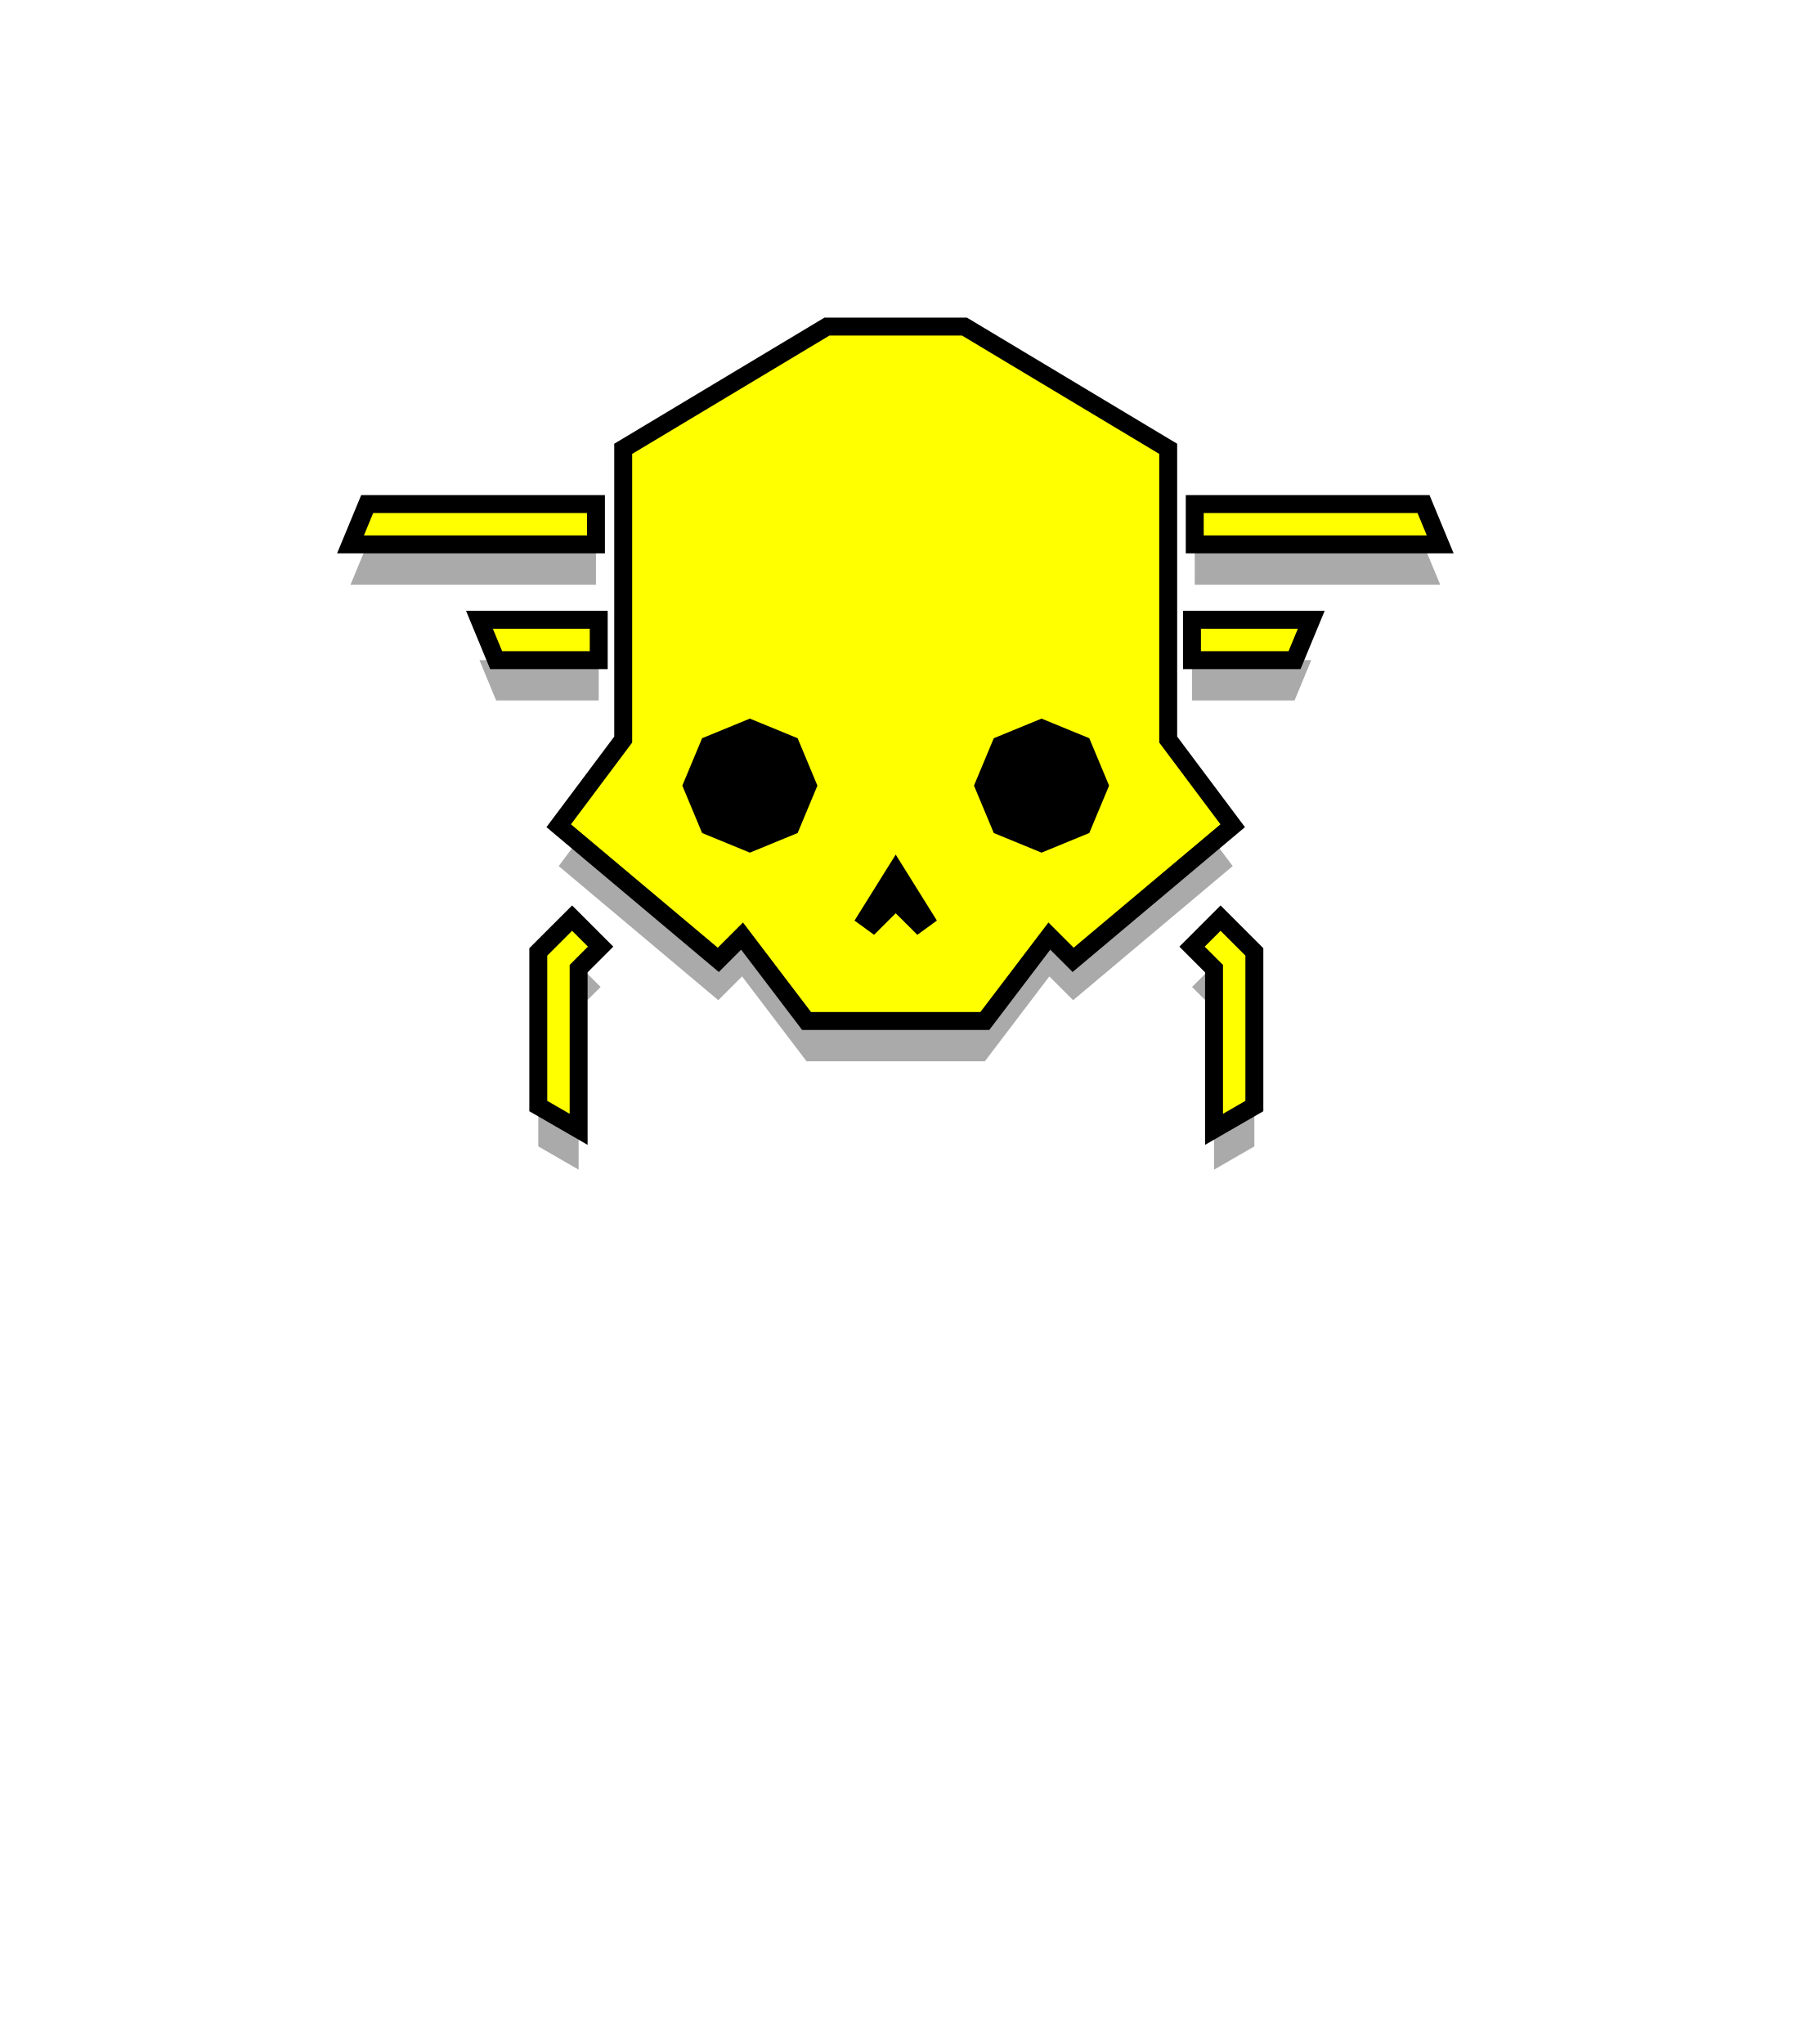
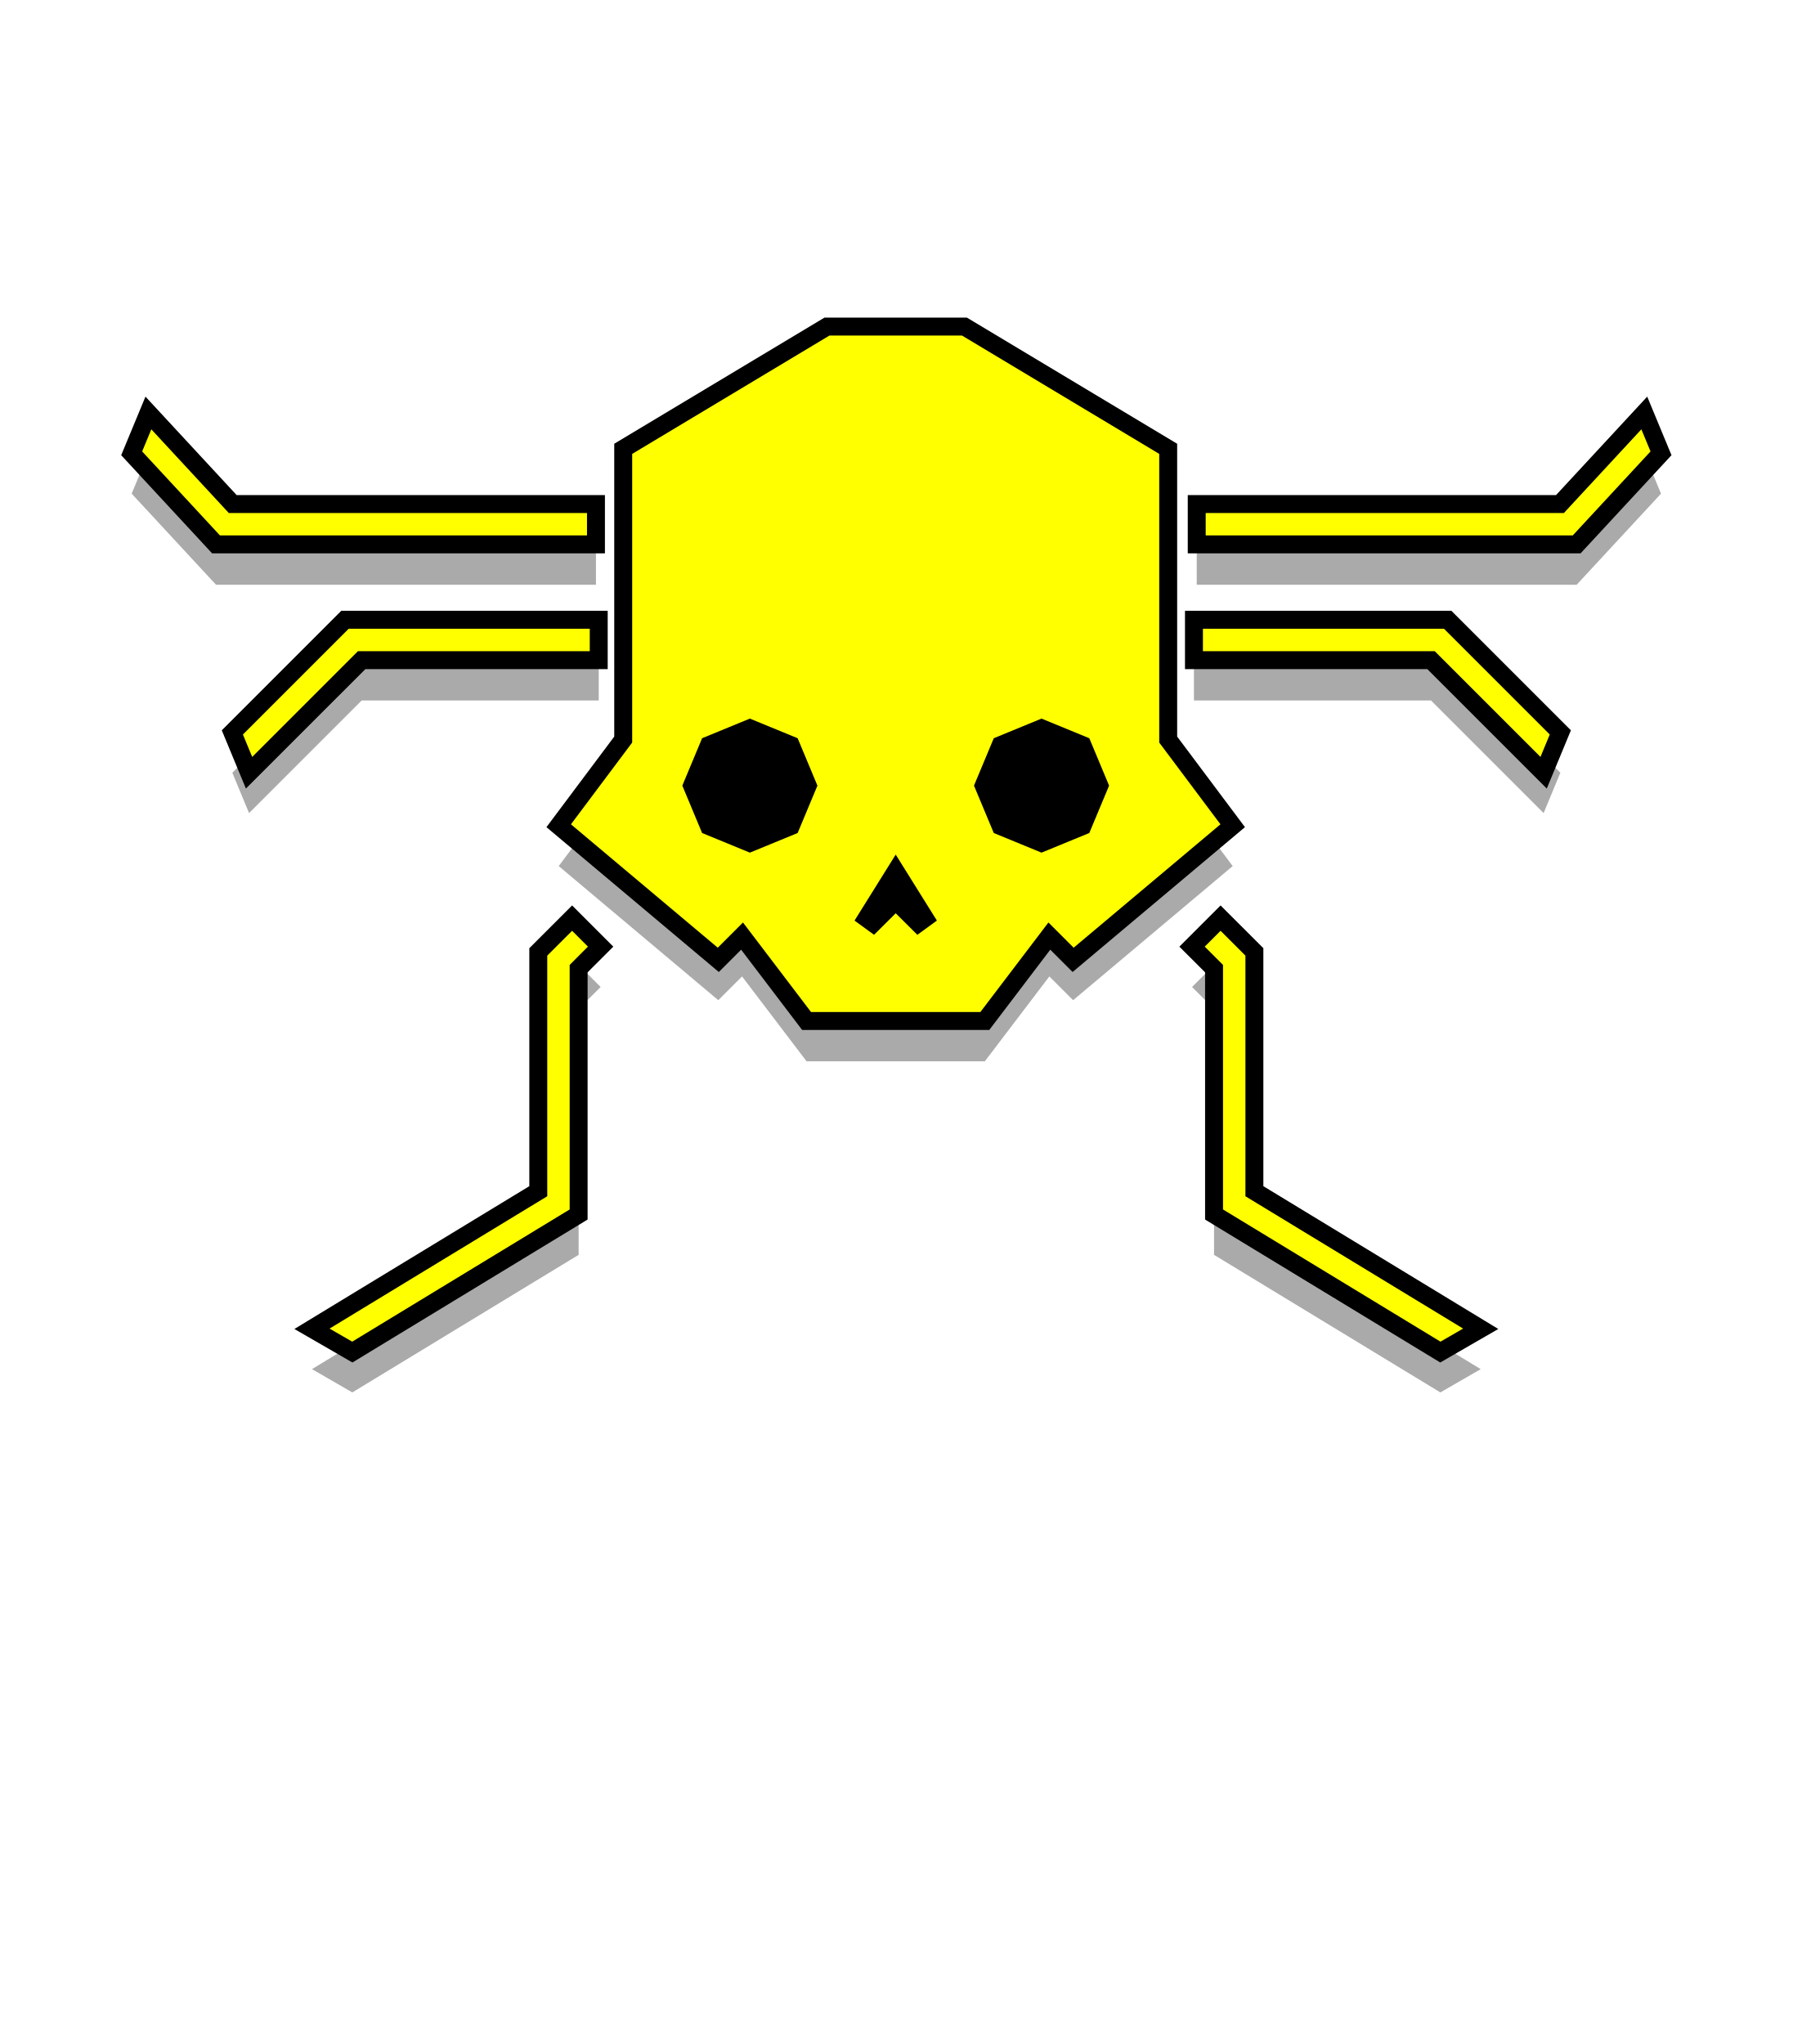
<svg xmlns="http://www.w3.org/2000/svg" xmlns:xlink="http://www.w3.org/1999/xlink" width="200" height="228" viewBox="0 0 200 228" version="1.1" id="svg1" xml:space="preserve">
  <defs id="defs1">
    <linearGradient id="linearGradient6">
      <stop style="stop-color:#262626;stop-opacity:1;" offset="0" id="stop6" />
      <stop style="stop-color:#0f0f0f;stop-opacity:1;" offset="1" id="stop7" />
    </linearGradient>
    <linearGradient xlink:href="#linearGradient6" id="linearGradient64" gradientUnits="userSpaceOnUse" gradientTransform="matrix(1.02846,0,0,1.971572,24.95312,17.98573)" x1="26.458" y1="-2.022" x2="26.458" y2="99.42" />
  </defs>
  <path id="path4" style="display:inline;fill:#aaaaaa;fill-opacity:1;stroke:none;stroke-width:2;stroke-linecap:round;stroke-dasharray:none;stroke-opacity:1" d="M 92.242,40.929 69.517,54.564 v 32.431 l -7.196,9.612 17.801,14.961 2.651,-2.651 7.196,9.468 h 9.943 9.943 l 7.196,-9.468 2.651,2.651 17.801,-14.961 -7.196,-9.612 V 54.564 L 107.582,40.929 h -7.67 z" />
-   <path style="baseline-shift:baseline;display:inline;overflow:visible;opacity:1;fill:#aaaaaa;fill-opacity:1;stroke:none;stroke-width:2;stroke-linecap:square;stroke-dasharray:none;stroke-opacity:1;enable-background:accumulate;stop-color:#000000;stop-opacity:1" d="m 53.48,73.635 1.863,4.5 9.193,0 h 2.25 v -4.5 h -2.25 z" id="path5" />
-   <path style="baseline-shift:baseline;display:inline;overflow:visible;opacity:1;fill:#aaaaaa;fill-opacity:1;fill-rule:evenodd;stroke:none;stroke-width:2;stroke-linecap:square;stroke-dasharray:none;stroke-opacity:1;enable-background:accumulate;stop-color:#000000;stop-opacity:1" d="m 39.096,65.225 25.131,0 h 2.25 v -4.5 h -2.25 l -23.268,0 z" id="path7" />
-   <path style="baseline-shift:baseline;display:inline;overflow:visible;opacity:1;fill:#aaaaaa;fill-opacity:1;fill-rule:evenodd;stroke:none;stroke-width:2;stroke-linecap:square;stroke-dasharray:none;stroke-opacity:1;enable-background:accumulate;stop-color:#000000;stop-opacity:1" d="m 63.816,106.912 -1.592,1.59 -2.18,2.18 0,17.193 4.5,2.598 0,-17.926 0.861,-0.863 1.592,-1.59 z" id="path9" />
-   <path style="baseline-shift:baseline;display:inline;overflow:visible;opacity:1;fill:#aaaaaa;fill-opacity:1;fill-rule:evenodd;stroke:none;stroke-width:2;stroke-linecap:square;stroke-dasharray:none;stroke-opacity:1;enable-background:accumulate;stop-color:#000000;stop-opacity:1" d="m 136.15,106.912 -3.182,3.182 1.59,1.59 0.861,0.863 0,17.926 4.5,-2.598 0,-17.193 -2.18,-2.18 z" id="path10" />
+   <path style="baseline-shift:baseline;display:inline;overflow:visible;opacity:1;fill:#aaaaaa;fill-opacity:1;stroke:none;stroke-width:2;stroke-linecap:square;stroke-dasharray:none;stroke-opacity:1;enable-background:accumulate;stop-color:#000000;stop-opacity:1" d="m 38.48,73.635 -12.562,12.562 1.863,4.5 12.562,-12.562 h 24.193 2.25 v -4.5 h -2.25 z" id="path5" />
+   <path style="baseline-shift:baseline;display:inline;overflow:visible;opacity:1;fill:#aaaaaa;fill-opacity:1;fill-rule:evenodd;stroke:none;stroke-width:2;stroke-linecap:square;stroke-dasharray:none;stroke-opacity:1;enable-background:accumulate;stop-color:#000000;stop-opacity:1" d="m 14.688,55.066 9.408,10.158 h 40.131 2.25 v -4.5 h -2.25 -38.268 l -9.406,-10.158 z" id="path7" />
+   <path style="baseline-shift:baseline;display:inline;overflow:visible;opacity:1;fill:#aaaaaa;fill-opacity:1;fill-rule:evenodd;stroke:none;stroke-width:2;stroke-linecap:square;stroke-dasharray:none;stroke-opacity:1;enable-background:accumulate;stop-color:#000000;stop-opacity:1" d="m 63.816,106.912 -1.592,1.59 -2.18,2.18 V 137.375 l -25.244,15.346 4.5,2.598 25.244,-15.346 v -27.426 l 0.861,-0.863 1.592,-1.59 z" id="path9" />
  <path id="path56" style="display:inline;fill:#ffff00;fill-opacity:1;stroke:#000000;stroke-width:2;stroke-linecap:round;stroke-dasharray:none;stroke-opacity:1" d="M 92.242,36.429 69.517,50.064 v 32.431 l -7.196,9.612 17.801,14.961 2.651,-2.651 7.196,9.468 h 9.943 9.943 l 7.196,-9.468 2.651,2.651 17.801,-14.961 -7.196,-9.612 V 50.064 L 107.582,36.429 h -7.67 z" />
  <path id="ellipse56" style="stroke-width:5.382;stroke-linecap:round" d="m 91.18,87.633 -2.207,5.286 -5.328,2.19 -5.328,-2.19 -2.207,-5.286 2.207,-5.286 5.328,-2.19 5.328,2.19 2.207,5.286 v 0" />
  <path id="path57" style="fill:#000000;fill-opacity:1;stroke:none;stroke-width:5.448;stroke-linecap:round" d="m 99.912,95.325 -4.593,7.362 2.178,1.586 2.415,-2.402 2.415,2.402 2.178,-1.586 z" />
  <path id="ellipse57" style="stroke-width:5.382;stroke-linecap:round" d="m 108.644,87.633 2.207,5.286 5.328,2.19 5.328,-2.19 2.207,-5.286 -2.207,-5.286 -5.328,-2.19 -5.328,2.19 -2.207,5.286 v 0" />
-   <path style="baseline-shift:baseline;display:inline;overflow:visible;opacity:1;fill:#ffff00;stroke:#000000;stroke-width:2;stroke-linecap:square;stroke-dasharray:none;stroke-opacity:1;enable-background:accumulate;stop-color:#000000;stop-opacity:1" d="m 53.48,69.135 1.863,4.5 9.193,0 h 2.25 v -4.5 h -2.25 z" id="path58" />
-   <path style="baseline-shift:baseline;display:inline;overflow:visible;opacity:1;fill:#ffff00;fill-rule:evenodd;stroke:#000000;stroke-width:2;stroke-linecap:square;stroke-dasharray:none;stroke-opacity:1;enable-background:accumulate;stop-color:#000000;stop-opacity:1" d="m 39.096,60.725 c 0,0 11.754,0 25.131,0 0.75,0 2.25,0 2.25,0 v -4.5 h -2.25 l -23.268,0 z" id="path1" />
-   <path style="baseline-shift:baseline;display:inline;overflow:visible;fill:#aaaaaa;fill-opacity:1;stroke:none;stroke-width:2;stroke-linecap:square;stroke-dasharray:none;stroke-opacity:1;enable-background:accumulate;stop-color:#000000" d="m 146.265,73.635 -1.863,4.5 h -9.193 -2.25 v -4.5 h 2.25 z" id="path5-8" />
-   <path style="baseline-shift:baseline;display:inline;overflow:visible;fill:#aaaaaa;fill-opacity:1;fill-rule:evenodd;stroke:none;stroke-width:2;stroke-linecap:square;stroke-dasharray:none;stroke-opacity:1;enable-background:accumulate;stop-color:#000000" d="m 160.65,65.225 h -25.131 -2.25 v -4.5 h 2.25 23.268 z" id="path7-8" />
-   <path style="baseline-shift:baseline;display:inline;overflow:visible;fill:#ffff00;stroke:#000000;stroke-width:2;stroke-linecap:square;stroke-dasharray:none;stroke-opacity:1;enable-background:accumulate;stop-color:#000000" d="m 146.265,69.135 -1.863,4.5 h -9.193 -2.25 v -4.5 h 2.25 z" id="path58-2" />
-   <path style="baseline-shift:baseline;display:inline;overflow:visible;fill:#ffff00;fill-rule:evenodd;stroke:#000000;stroke-width:2;stroke-linecap:square;stroke-dasharray:none;stroke-opacity:1;enable-background:accumulate;stop-color:#000000" d="m 160.65,60.725 c 0,0 -11.754,0 -25.131,0 -0.75,0 -2.25,0 -2.25,0 v -4.5 h 2.25 23.268 z" id="path1-4" />
-   <path style="baseline-shift:baseline;display:inline;overflow:visible;opacity:1;fill:#ffff00;fill-rule:evenodd;stroke:#000000;stroke-width:2;stroke-linecap:square;stroke-dasharray:none;stroke-opacity:1;enable-background:accumulate;stop-color:#000000;stop-opacity:1" d="m 63.816,102.412 -1.592,1.59 -2.18,2.18 0,17.193 4.5,2.598 0,-17.926 0.861,-0.863 1.592,-1.59 z" id="path2" />
-   <path style="baseline-shift:baseline;display:inline;overflow:visible;opacity:1;fill:#ffff00;fill-rule:evenodd;stroke:#000000;stroke-width:2;stroke-linecap:square;stroke-dasharray:none;stroke-opacity:1;enable-background:accumulate;stop-color:#000000;stop-opacity:1" d="m 136.15,102.412 -3.182,3.182 1.59,1.59 0.861,0.863 0,17.926 4.5,-2.598 0,-17.193 -2.18,-2.18 z" id="path3" />
+   <path style="baseline-shift:baseline;display:inline;overflow:visible;opacity:1;fill:#ffff00;stroke:#000000;stroke-width:2;stroke-linecap:square;stroke-dasharray:none;stroke-opacity:1;enable-background:accumulate;stop-color:#000000;stop-opacity:1" d="m 38.48,69.135 -12.562,12.562 1.863,4.5 12.562,-12.562 h 24.193 2.25 v -4.5 h -2.25 z" id="path58" />
+   <path style="baseline-shift:baseline;display:inline;overflow:visible;opacity:1;fill:#ffff00;fill-rule:evenodd;stroke:#000000;stroke-width:2;stroke-linecap:square;stroke-dasharray:none;stroke-opacity:1;enable-background:accumulate;stop-color:#000000;stop-opacity:1" d="m 14.688,50.566 9.408,10.158 h 40.131 2.25 v -4.5 h -2.25 -38.268 l -9.406,-10.158 z" id="path1" />
+   <path style="baseline-shift:baseline;display:inline;overflow:visible;opacity:1;fill:#ffff00;fill-rule:evenodd;stroke:#000000;stroke-width:2;stroke-linecap:square;stroke-dasharray:none;stroke-opacity:1;enable-background:accumulate;stop-color:#000000;stop-opacity:1" d="m 63.816,102.412 -1.592,1.59 -2.18,2.18 V 132.875 l -25.244,15.346 4.5,2.598 25.244,-15.346 v -27.426 l 0.861,-0.863 1.592,-1.59 z" id="path2" />
+   <path style="baseline-shift:baseline;display:inline;overflow:visible;opacity:1;fill:#aaaaaa;fill-opacity:1;stroke:none;stroke-width:2;stroke-linecap:square;stroke-dasharray:none;stroke-opacity:1;enable-background:accumulate;stop-color:#000000;stop-opacity:1" d="m 161.486,73.635 12.562,12.562 -1.863,4.5 -12.562,-12.562 h -24.193 -2.25 v -4.5 h 2.25 z" id="path11" />
+   <path style="baseline-shift:baseline;display:inline;overflow:visible;opacity:1;fill:#aaaaaa;fill-opacity:1;fill-rule:evenodd;stroke:none;stroke-width:2;stroke-linecap:square;stroke-dasharray:none;stroke-opacity:1;enable-background:accumulate;stop-color:#000000;stop-opacity:1" d="m 185.279,55.066 -9.408,10.158 h -40.131 -2.25 v -4.5 h 2.25 38.268 l 9.406,-10.158 z" id="path12" />
+   <path style="baseline-shift:baseline;display:inline;overflow:visible;opacity:1;fill:#aaaaaa;fill-opacity:1;fill-rule:evenodd;stroke:none;stroke-width:2;stroke-linecap:square;stroke-dasharray:none;stroke-opacity:1;enable-background:accumulate;stop-color:#000000;stop-opacity:1" d="m 136.15,106.912 1.592,1.59 2.18,2.18 V 137.375 l 25.244,15.346 -4.5,2.598 -25.244,-15.346 v -27.426 l -0.861,-0.863 -1.592,-1.59 z" id="path13" />
+   <path style="baseline-shift:baseline;display:inline;overflow:visible;opacity:1;fill:#ffff00;stroke:#000000;stroke-width:2;stroke-linecap:square;stroke-dasharray:none;stroke-opacity:1;enable-background:accumulate;stop-color:#000000;stop-opacity:1" d="m 161.486,69.135 12.562,12.562 -1.863,4.5 -12.562,-12.562 h -24.193 -2.25 v -4.5 h 2.25 z" id="path14" />
+   <path style="baseline-shift:baseline;display:inline;overflow:visible;opacity:1;fill:#ffff00;fill-rule:evenodd;stroke:#000000;stroke-width:2;stroke-linecap:square;stroke-dasharray:none;stroke-opacity:1;enable-background:accumulate;stop-color:#000000;stop-opacity:1" d="m 185.279,50.566 -9.408,10.158 h -40.131 -2.25 v -4.5 h 2.25 38.268 l 9.406,-10.158 z" id="path15" />
+   <path style="baseline-shift:baseline;display:inline;overflow:visible;opacity:1;fill:#ffff00;fill-rule:evenodd;stroke:#000000;stroke-width:2;stroke-linecap:square;stroke-dasharray:none;stroke-opacity:1;enable-background:accumulate;stop-color:#000000;stop-opacity:1" d="m 136.15,102.412 1.592,1.59 2.18,2.18 V 132.875 l 25.244,15.346 -4.5,2.598 -25.244,-15.346 v -27.426 l -0.861,-0.863 -1.592,-1.59 z" id="path16" />
</svg>
